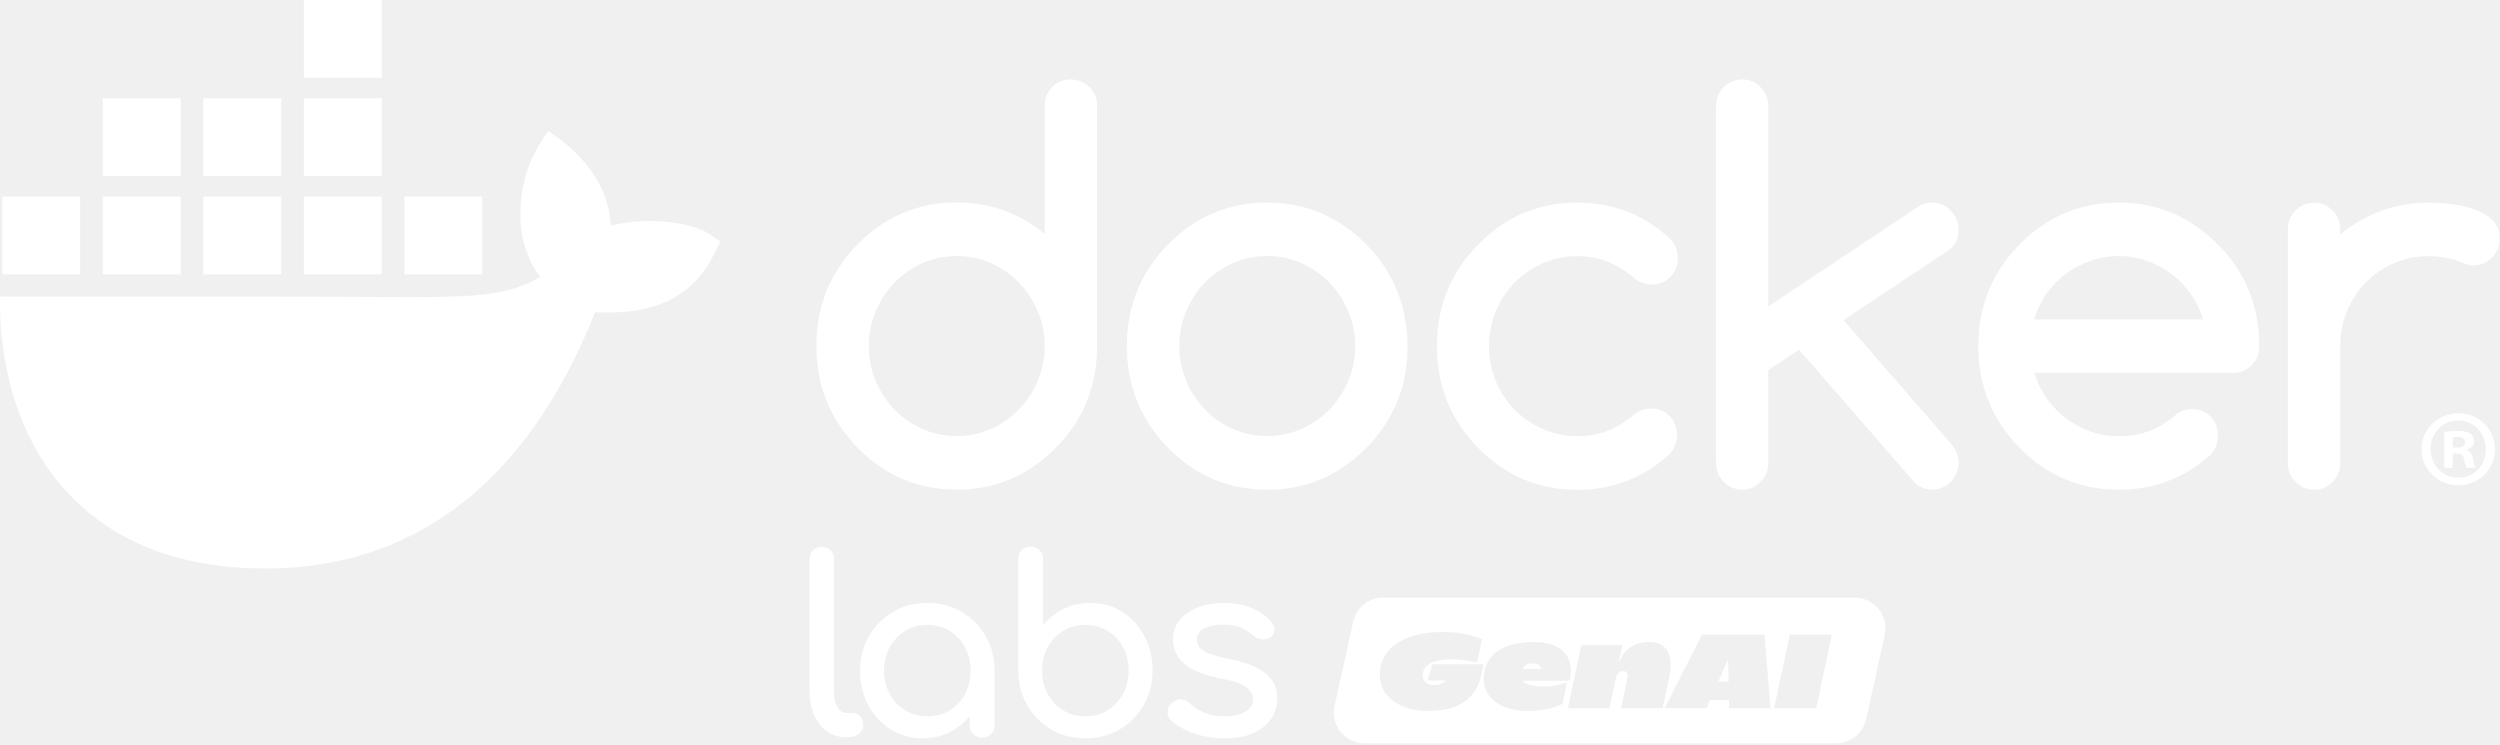
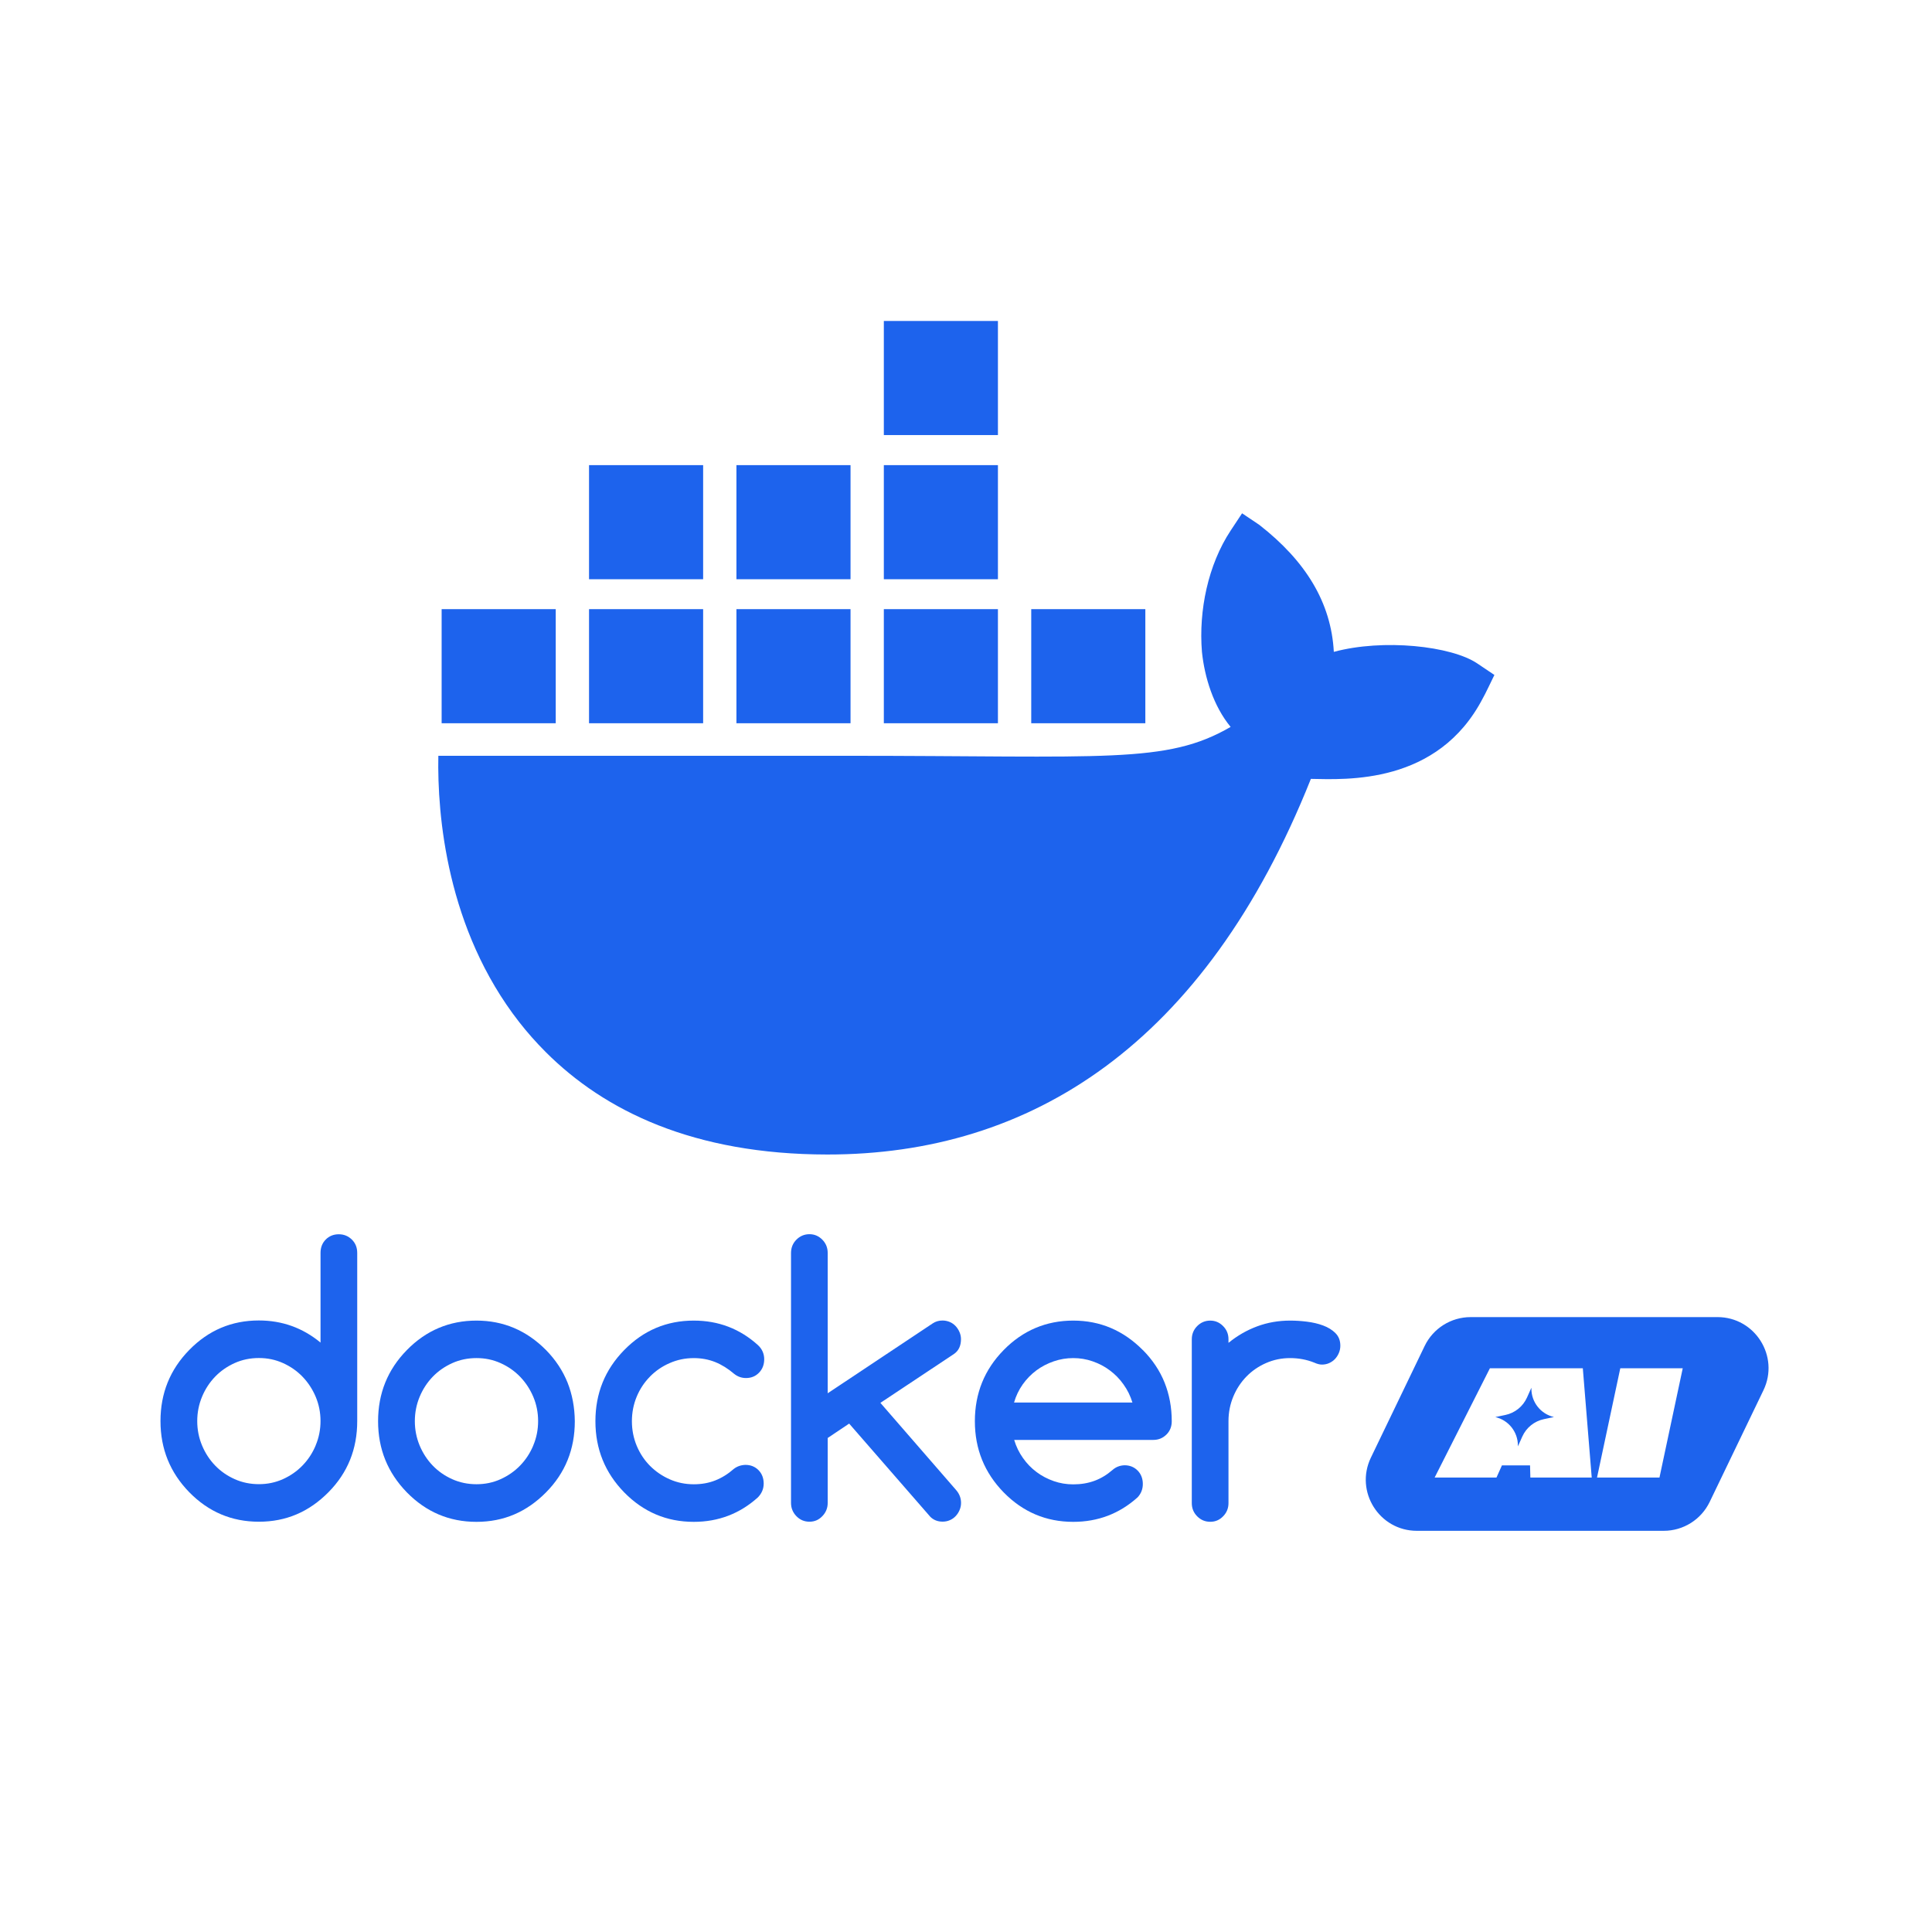
- <svg xmlns="http://www.w3.org/2000/svg" width="544" height="162" viewBox="0 0 544 162" fill="none">
-   <g clip-path="url(#clip0_3306_49602)">
-     <path d="M61.183 42.773H44.252V59.705H61.183V42.773Z" fill="white" />
-     <path d="M83.058 21.391H66.126V38.322H83.058V21.391Z" fill="white" />
-     <path d="M61.183 21.391H44.252V38.322H61.183V21.391Z" fill="white" />
-     <path d="M39.311 42.773H22.379V59.705H39.311V42.773Z" fill="white" />
-     <path d="M132.905 49.11C132.511 41.799 128.738 35.637 121.842 30.26L119.29 28.547L117.588 31.117C114.244 36.194 112.834 42.959 113.333 49.11C113.727 52.899 115.043 57.157 117.588 60.248C108.035 65.79 99.228 64.531 60.228 64.531H0.014C-0.16 73.339 1.254 90.277 12.026 104.068C13.217 105.592 14.52 107.065 15.937 108.484C24.695 117.254 37.928 123.687 57.715 123.703C87.903 123.731 113.766 107.412 129.5 67.96C134.676 68.043 148.343 68.887 155.032 55.964C155.195 55.747 156.733 52.536 156.733 52.536L154.183 50.823C150.34 48.236 140.244 47.131 132.905 49.11Z" fill="white" />
-     <path d="M17.436 42.773H0.504V59.705H17.436V42.773Z" fill="white" />
-     <path d="M39.311 21.391H22.379V38.322H39.311V21.391Z" fill="white" />
-     <path d="M83.058 42.773H66.126V59.705H83.058V42.773Z" fill="white" />
-     <path d="M104.933 42.773H88.001V59.705H104.933V42.773Z" fill="white" />
-     <path d="M83.058 0H66.126V16.932H83.058V0Z" fill="white" />
-     <path d="M536.733 97.96V97.865C537.681 97.58 538.343 96.916 538.343 96.061C538.343 95.301 538.012 94.683 537.583 94.352C537.012 94.021 536.35 93.781 534.877 93.781C533.598 93.781 532.598 93.877 531.89 94.019V101.803H533.694V98.668H534.547C535.544 98.668 536.019 99.051 536.162 99.901C536.397 100.808 536.539 101.517 536.779 101.801H538.725C538.532 101.517 538.39 101.041 538.154 99.855C537.917 98.811 537.488 98.24 536.733 97.958V97.96ZM534.593 97.389H533.74V95.161C533.929 95.112 534.26 95.061 534.735 95.061C535.877 95.061 536.397 95.538 536.397 96.252C536.397 97.058 535.591 97.389 534.593 97.389Z" fill="white" />
-     <path d="M534.929 89.938C530.466 89.938 526.907 93.403 526.907 97.722C526.907 102.04 530.466 105.601 534.929 105.601C539.392 105.601 542.902 102.136 542.902 97.722C542.902 93.308 539.436 89.938 534.929 89.938ZM534.975 103.937C531.463 103.937 528.899 101.185 528.899 97.719C528.899 94.254 531.463 91.501 534.929 91.501C538.394 91.501 540.907 94.303 540.907 97.768C540.907 101.234 538.39 103.937 534.973 103.937H534.975Z" fill="white" />
-     <path d="M208.186 106.542C216.632 106.542 223.74 103.499 229.79 97.39C235.761 91.363 238.726 84.001 238.726 75.301V23.098C238.726 21.431 238.178 20.033 237.059 18.942C235.943 17.852 234.603 17.297 232.997 17.297C231.391 17.297 230.012 17.852 228.937 18.942C227.861 20.033 227.334 21.431 227.334 23.098V50.925C221.81 46.359 215.436 44.057 208.186 44.057C199.758 44.057 192.552 47.101 186.581 53.209C180.61 59.297 177.646 66.661 177.646 75.299C177.646 83.936 180.631 91.279 186.581 97.388C192.55 103.475 199.74 106.54 208.186 106.54V106.542ZM190.559 67.71C191.555 65.323 192.916 63.268 194.619 61.499C196.325 59.73 198.355 58.332 200.669 57.283C203.005 56.234 205.503 55.719 208.202 55.719C210.901 55.719 213.339 56.234 215.674 57.283C218.009 58.332 220.02 59.73 221.745 61.52C223.47 63.31 224.831 65.386 225.826 67.731C226.821 70.097 227.329 72.607 227.329 75.28C227.329 77.953 226.821 80.484 225.826 82.829V82.871C224.831 85.236 223.47 87.313 221.745 89.082C220.02 90.871 217.988 92.27 215.674 93.319C213.339 94.367 210.861 94.882 208.202 94.882C205.543 94.882 203.005 94.367 200.669 93.319C198.334 92.27 196.323 90.871 194.619 89.103C192.913 87.334 191.555 85.257 190.559 82.892C189.564 80.505 189.056 77.976 189.056 75.301C189.056 72.625 189.564 70.097 190.559 67.71Z" fill="white" />
-     <path d="M482.672 53.251L482.632 53.23C476.601 47.143 469.39 44.078 461.027 44.078C452.665 44.078 445.391 47.122 439.42 53.23C433.449 59.318 430.487 66.683 430.487 75.32C430.487 83.957 433.473 91.301 439.42 97.409C445.389 103.497 452.581 106.561 461.027 106.561C468.7 106.561 475.34 104.033 480.987 98.973C482.08 97.822 482.632 96.423 482.632 94.797C482.632 93.17 482.105 91.732 481.026 90.641C479.952 89.55 478.591 88.996 476.966 88.996C475.547 89.038 474.286 89.511 473.212 90.457C471.506 91.937 469.658 93.07 467.649 93.811C465.637 94.552 463.444 94.922 461.051 94.922C458.937 94.922 456.907 94.594 454.98 93.916C453.047 93.237 451.244 92.31 449.638 91.098C448.011 89.884 446.613 88.446 445.415 86.737C444.217 85.05 443.303 83.179 442.695 81.123H485.886C487.487 81.123 488.827 80.568 489.946 79.478C491.064 78.387 491.612 76.989 491.612 75.322C491.612 71.004 490.857 66.993 489.379 63.31C487.897 59.607 485.639 56.255 482.676 53.251H482.672ZM442.648 69.519C443.238 67.482 444.131 65.611 445.329 63.904C446.529 62.217 447.948 60.758 449.573 59.544C451.218 58.33 453.003 57.404 454.975 56.726C456.942 56.048 458.951 55.719 461.027 55.719C463.104 55.719 465.108 56.048 467.054 56.726C469.005 57.404 470.795 58.33 472.396 59.544C474.023 60.758 475.442 62.196 476.64 63.904C477.857 65.592 478.775 67.463 479.404 69.519H442.648Z" fill="white" />
-     <path d="M542.428 47.989H542.447C541.431 46.982 540.151 46.199 538.608 45.623C537.066 45.048 535.381 44.656 533.532 44.43C531.705 44.204 529.978 44.102 528.377 44.102C524.739 44.102 521.329 44.698 518.122 45.892C514.913 47.085 511.949 48.791 509.227 51.012V49.902C509.227 48.297 508.679 46.94 507.56 45.81C506.446 44.679 505.125 44.104 503.563 44.104C502.002 44.104 500.617 44.679 499.503 45.81C498.385 46.94 497.837 48.32 497.837 49.902V100.768C497.837 102.371 498.385 103.73 499.503 104.86C500.617 105.991 501.957 106.566 503.563 106.566C505.169 106.566 506.465 105.991 507.56 104.86C508.679 103.73 509.227 102.35 509.227 100.768V75.325C509.227 72.609 509.735 70.06 510.73 67.673C511.725 65.287 513.086 63.231 514.811 61.462C516.54 59.693 518.57 58.295 520.882 57.286C523.217 56.258 525.697 55.743 528.358 55.743C531.02 55.743 533.532 56.216 535.83 57.141C536.742 57.554 537.536 57.759 538.226 57.759C539.019 57.759 539.769 57.614 540.459 57.307C541.149 56.999 541.759 56.587 542.267 56.053C542.775 55.519 543.179 54.902 543.484 54.181C543.789 53.482 543.952 52.72 543.952 51.897C543.952 50.294 543.444 48.998 542.431 47.989H542.428Z" fill="white" />
-     <path d="M297.345 53.23C291.316 47.143 284.107 44.078 275.74 44.078C267.374 44.078 260.107 47.122 254.136 53.23C248.165 59.318 245.203 66.683 245.203 75.32C245.203 83.957 248.188 91.301 254.136 97.409C260.105 103.497 267.294 106.561 275.74 106.561C284.187 106.561 291.295 103.518 297.345 97.409C303.314 91.382 306.281 84.02 306.281 75.32C306.239 71.001 305.488 67.011 304.027 63.329C302.545 59.647 300.331 56.274 297.347 53.23H297.345ZM293.385 82.827V82.869C292.39 85.234 291.029 87.311 289.305 89.08C287.578 90.87 285.548 92.268 283.233 93.317C280.919 94.365 278.421 94.88 275.761 94.88C273.102 94.88 270.564 94.365 268.229 93.317C265.894 92.268 263.882 90.87 262.179 89.101C260.473 87.332 259.114 85.255 258.119 82.89C257.124 80.503 256.616 77.974 256.616 75.299C256.616 72.623 257.124 70.095 258.119 67.708C259.114 65.322 260.475 63.266 262.179 61.497C263.885 59.728 265.915 58.33 268.229 57.281C270.564 56.232 273.063 55.717 275.761 55.717C278.46 55.717 280.898 56.232 283.233 57.281C285.569 58.33 287.58 59.728 289.305 61.518C291.029 63.308 292.39 65.384 293.385 67.729C294.381 70.095 294.889 72.605 294.889 75.278C294.889 77.951 294.381 80.482 293.385 82.827Z" fill="white" />
-     <path d="M401.161 69.645L424.004 54.466C425.46 53.462 426.171 51.926 426.176 49.861C426.173 49.087 426.01 48.35 425.71 47.658C425.404 46.959 424.999 46.323 424.491 45.787C423.983 45.253 423.374 44.82 422.684 44.533C421.995 44.246 421.242 44.081 420.452 44.081C419.314 44.081 418.298 44.37 417.406 44.966L384.796 66.667V23.143C384.796 21.497 384.248 20.12 383.132 18.987C382.016 17.857 380.696 17.281 379.133 17.281C377.569 17.281 376.189 17.857 375.07 18.987C373.954 20.118 373.406 21.497 373.406 23.143V100.684C373.406 102.287 373.954 103.667 375.07 104.819C376.187 105.97 377.527 106.545 379.133 106.545C380.738 106.545 382.036 105.97 383.132 104.819C384.248 103.667 384.796 102.287 384.796 100.684V80.548L391.457 76.085L416.655 105.024C417.671 106.03 418.951 106.525 420.473 106.525C421.265 106.525 422.016 106.38 422.705 106.072C423.395 105.783 424.006 105.352 424.512 104.819C425.02 104.285 425.425 103.667 425.731 102.947C426.036 102.248 426.197 101.486 426.197 100.726C426.197 99.204 425.67 97.848 424.612 96.654L401.159 69.65L401.161 69.645Z" fill="white" />
-     <path d="M329.631 61.48V61.459C331.376 59.69 333.408 58.292 335.744 57.283C338.079 56.255 340.556 55.74 343.216 55.74C345.611 55.74 347.825 56.152 349.876 56.973C351.906 57.795 353.857 59.01 355.703 60.592C356.798 61.475 358.038 61.928 359.418 61.928C361.063 61.928 362.403 61.373 363.48 60.261C364.557 59.149 365.084 57.751 365.084 56.085C365.084 54.418 364.433 52.875 363.114 51.684C357.509 46.625 350.872 44.094 343.216 44.094C334.788 44.094 327.582 47.138 321.611 53.246C315.642 59.334 312.678 66.698 312.678 75.335C312.678 83.973 315.663 91.316 321.611 97.425C327.58 103.512 334.769 106.577 343.216 106.577C350.851 106.577 357.49 104.048 363.114 98.986C364.312 97.753 364.923 96.334 364.923 94.689C364.923 93.043 364.394 91.624 363.319 90.533C362.243 89.442 360.884 88.888 359.259 88.888C357.88 88.93 356.679 89.34 355.666 90.121C353.838 91.727 351.93 92.917 349.879 93.719C347.849 94.521 345.635 94.912 343.218 94.912C340.559 94.912 338.081 94.397 335.746 93.37C333.411 92.342 331.381 90.943 329.633 89.195C327.887 87.448 326.505 85.35 325.51 82.984C324.515 80.598 324.007 78.048 324.007 75.333C324.007 72.618 324.515 70.068 325.51 67.682C326.505 65.295 327.885 63.24 329.633 61.471L329.631 61.48Z" fill="white" />
-     <path d="M185.46 155.134H184.134C183.355 155.134 182.717 154.71 182.222 153.859C181.726 153.011 181.479 151.932 181.479 150.622V121.639C181.479 120.861 181.232 120.224 180.736 119.728C180.239 119.234 179.603 118.984 178.824 118.984C178.046 118.984 177.407 119.231 176.913 119.728C176.417 120.224 176.17 120.861 176.17 121.639V150.622C176.17 152.533 176.506 154.223 177.179 155.691C177.85 157.16 178.79 158.318 179.992 159.169C181.195 160.017 182.574 160.443 184.134 160.443H184.241C185.304 160.443 186.168 160.196 186.842 159.7C187.513 159.206 187.851 158.567 187.851 157.789C187.851 157.01 187.629 156.374 187.187 155.878C186.744 155.384 186.168 155.134 185.462 155.134H185.46Z" fill="white" />
-     <path d="M209.242 133.132C207.046 131.841 204.571 131.195 201.809 131.195C199.048 131.195 196.563 131.841 194.351 133.132C192.14 134.423 190.387 136.185 189.096 138.413C187.805 140.644 187.159 143.156 187.159 145.95C187.159 148.745 187.751 151.25 188.937 153.462C190.124 155.674 191.741 157.426 193.794 158.717C195.845 160.009 198.164 160.654 200.749 160.654C203.334 160.654 205.65 160.009 207.703 158.717C208.964 157.923 210.06 156.955 210.994 155.813V157.787C210.994 158.566 211.251 159.211 211.763 159.724C212.276 160.237 212.922 160.493 213.7 160.493C214.478 160.493 215.124 160.237 215.637 159.724C216.149 159.211 216.406 158.566 216.406 157.787V145.95C216.406 143.156 215.76 140.641 214.469 138.413C213.178 136.183 211.435 134.423 209.242 133.132ZM206.641 154.578C205.224 155.445 203.616 155.879 201.809 155.879C200.003 155.879 198.439 155.445 197.006 154.578C195.573 153.711 194.44 152.527 193.608 151.022C192.776 149.518 192.361 147.829 192.361 145.953C192.361 144.077 192.776 142.336 193.608 140.83C194.44 139.327 195.573 138.14 197.006 137.274C198.439 136.407 200.04 135.973 201.809 135.973C203.578 135.973 205.224 136.407 206.641 137.274C208.055 138.14 209.169 139.327 209.985 140.83C210.798 142.336 211.206 144.042 211.206 145.953C211.206 147.864 210.798 149.518 209.985 151.022C209.172 152.527 208.055 153.711 206.641 154.578Z" fill="white" />
-     <path d="M244.168 133.131C242.114 131.84 239.798 131.194 237.213 131.194C235.125 131.194 233.204 131.628 231.454 132.495C229.701 133.362 228.208 134.539 226.968 136.026V121.693C226.968 120.879 226.721 120.224 226.224 119.728C225.728 119.234 225.073 118.984 224.26 118.984C223.446 118.984 222.836 119.231 222.323 119.728C221.81 120.224 221.554 120.879 221.554 121.693V145.898C221.589 148.695 222.244 151.207 223.518 153.435C224.793 155.666 226.525 157.425 228.72 158.716C230.913 160.008 233.391 160.653 236.153 160.653C238.914 160.653 241.443 160.008 243.636 158.716C245.829 157.425 247.573 155.663 248.864 153.435C250.155 151.205 250.8 148.693 250.8 145.898C250.8 143.104 250.208 140.598 249.022 138.387C247.836 136.175 246.216 134.425 244.165 133.131H244.168ZM244.354 150.995C243.522 152.517 242.399 153.71 240.984 154.577C239.567 155.444 237.959 155.878 236.153 155.878C234.346 155.878 232.783 155.444 231.349 154.577C229.916 153.71 228.793 152.517 227.979 150.995C227.166 149.473 226.758 147.774 226.758 145.898C226.758 144.022 227.163 142.288 227.979 140.801C228.793 139.314 229.916 138.14 231.349 137.27C232.783 136.403 234.384 135.97 236.153 135.97C237.922 135.97 239.567 136.403 240.984 137.27C242.399 138.137 243.522 139.314 244.354 140.801C245.186 142.288 245.601 143.987 245.601 145.898C245.601 147.809 245.184 149.473 244.354 150.995Z" fill="white" />
-     <path d="M273.601 145.363C272.06 144.55 269.965 143.876 267.311 143.347C265.4 142.958 263.948 142.559 262.957 142.154C261.967 141.748 261.302 141.287 260.967 140.774C260.631 140.261 260.463 139.686 260.463 139.049C260.463 138.024 261.002 137.246 262.083 136.714C263.162 136.183 264.481 135.917 266.038 135.917C267.383 135.917 268.567 136.076 269.595 136.395C270.62 136.714 271.576 137.297 272.461 138.147C272.993 138.644 273.648 138.963 274.426 139.103C275.204 139.245 275.876 139.122 276.442 138.732C277.008 138.308 277.309 137.786 277.344 137.166C277.379 136.546 277.148 135.954 276.654 135.388C275.594 134.078 274.158 133.053 272.354 132.309C270.55 131.566 268.478 131.195 266.143 131.195C264.339 131.195 262.603 131.487 260.941 132.072C259.277 132.654 257.916 133.54 256.853 134.726C255.793 135.912 255.261 137.406 255.261 139.213C255.261 141.266 256.066 143 257.676 144.414C259.286 145.831 261.878 146.892 265.453 147.6C268.213 148.097 270.114 148.733 271.158 149.511C272.203 150.29 272.706 151.21 272.671 152.271C272.636 153.334 272.079 154.201 271 154.872C269.921 155.545 268.355 155.881 266.301 155.881C264.672 155.881 263.197 155.59 261.869 155.005C260.543 154.422 259.578 153.793 258.976 153.122C258.48 152.59 257.888 152.28 257.198 152.192C256.508 152.103 255.809 152.343 255.101 152.909C254.499 153.369 254.154 153.963 254.066 154.688C253.977 155.413 254.199 156.06 254.73 156.624C255.898 157.792 257.534 158.757 259.641 159.517C261.745 160.279 264.036 160.659 266.514 160.659C268.991 160.659 271.124 160.27 272.804 159.491C274.484 158.713 275.759 157.669 276.626 156.359C277.493 155.049 277.927 153.581 277.927 151.954C277.927 150.539 277.589 149.292 276.917 148.211C276.244 147.132 275.139 146.186 273.601 145.37V145.363Z" fill="white" />
-     <path d="M373.888 148.323H376.154L376.039 143.469L373.888 148.323Z" fill="white" />
-     <path d="M335.207 145.047C335.077 144.802 334.872 144.623 334.59 144.508C334.308 144.394 333.975 144.336 333.595 144.336C333.152 144.336 332.763 144.397 332.427 144.52C332.091 144.641 331.828 144.821 331.637 145.058C331.516 145.21 331.427 145.382 331.364 145.573H335.336C335.326 145.373 335.289 145.196 335.21 145.047H335.207Z" fill="white" />
-     <path d="M403.629 130.047H300.952C297.831 130.047 295.13 132.217 294.457 135.265L290.399 153.66C289.483 157.811 292.643 161.743 296.894 161.743H399.571C402.692 161.743 405.393 159.573 406.067 156.525L410.124 138.129C411.04 133.979 407.88 130.047 403.629 130.047ZM320.303 151.199C319.319 152.383 318.035 153.26 316.458 153.833C314.877 154.406 312.98 154.691 310.769 154.691C308.557 154.691 306.678 154.339 305.091 153.637C303.504 152.936 302.299 151.992 301.474 150.81C300.649 149.629 300.239 148.319 300.239 146.883C300.239 144.807 300.845 143.068 302.059 141.663C303.273 140.26 304.916 139.218 306.993 138.537C309.07 137.859 311.419 137.519 314.045 137.519C315.709 137.519 317.213 137.656 318.555 137.931C319.897 138.206 321.203 138.589 322.47 139.076L321.417 144.159C320.441 143.93 319.529 143.758 318.681 143.644C317.833 143.529 316.854 143.471 315.74 143.471C314.565 143.471 313.519 143.585 312.603 143.814C311.687 144.042 310.955 144.417 310.405 144.935C309.855 145.454 309.58 146.126 309.58 146.948C309.58 147.345 309.675 147.703 309.867 148.025C310.058 148.347 310.335 148.598 310.703 148.78C311.069 148.964 311.505 149.055 312.008 149.055C312.435 149.055 312.817 149.018 313.153 148.941C313.488 148.864 313.775 148.755 314.01 148.61C314.246 148.466 314.449 148.286 314.616 148.072H310.633L311.71 144.546H322.86L322.38 146.697C321.983 148.512 321.291 150.013 320.308 151.195L320.303 151.199ZM340.004 153.18C338.997 153.637 337.866 154.005 336.615 154.28C335.363 154.555 333.988 154.693 332.494 154.693C330.495 154.693 328.765 154.395 327.309 153.8C325.852 153.206 324.745 152.381 323.99 151.328C323.235 150.274 322.857 149.083 322.857 147.757C322.857 145.956 323.323 144.452 324.253 143.247C325.183 142.042 326.47 141.15 328.111 140.57C329.751 139.989 331.632 139.7 333.753 139.7C335.662 139.7 337.256 140.01 338.538 140.628C339.819 141.245 340.735 142.147 341.285 143.329C341.835 144.513 341.964 145.935 341.675 147.599L341.584 148.125H331.271C331.271 148.125 331.278 148.132 331.28 148.137C331.693 148.573 332.31 148.89 333.135 149.088C333.96 149.286 334.914 149.386 335.997 149.386C336.974 149.386 337.883 149.298 338.722 149.123C339.561 148.948 340.325 148.715 341.01 148.424L340.004 153.185V153.18ZM352.754 154.117L354.083 147.937C354.16 147.54 354.19 147.205 354.174 146.93C354.157 146.655 354.071 146.438 353.91 146.277C353.749 146.116 353.502 146.037 353.167 146.037C352.831 146.037 352.584 146.105 352.377 146.242C352.172 146.38 352.001 146.585 351.873 146.86C351.743 147.135 351.633 147.487 351.542 147.913L351.538 147.906L350.214 154.12H341.171L344.101 140.383H353.029L352.249 144.075C352.465 143.637 352.691 143.233 352.927 142.867C353.621 141.791 354.453 140.994 355.423 140.474C356.392 139.954 357.548 139.696 358.891 139.696C360.112 139.696 361.107 139.982 361.879 140.553C362.65 141.127 363.153 142.01 363.389 143.21C363.624 144.408 363.552 145.909 363.172 147.708L361.799 154.12H352.757L352.754 154.117ZM376.268 154.117L376.221 152.332H372.101L371.299 154.117H362.233L370.339 138.09H383.961L385.266 154.117H376.268ZM395.201 154.117H386.045L389.457 138.09H398.613L395.201 154.117Z" fill="white" />
+ <svg xmlns="http://www.w3.org/2000/svg" width="313" height="313" viewBox="0 0 313 313" fill="none">
+   <rect width="313" height="313" fill="white" />
+   <path d="M137.793 98.687H119.308V117.172H137.793V98.687Z" fill="#1D63ED" />
+   <path d="M161.673 75.356H143.189V93.841H161.673V75.356Z" fill="#1D63ED" />
+   <path d="M137.793 75.356H119.308V93.841H137.793V75.356Z" fill="#1D63ED" />
+   <path d="M113.914 98.687H95.429V117.172H113.914V98.687Z" fill="#1D63ED" />
+   <path d="M216.091 105.607C215.661 97.626 211.542 90.898 204.013 85.029L201.227 83.159L199.37 85.965C195.719 91.507 194.179 98.893 194.724 105.607C195.154 109.744 196.591 114.393 199.37 117.766C188.941 123.817 179.326 122.443 136.749 122.443H71.015C70.824 132.058 72.368 150.55 84.128 165.604C85.428 167.268 86.85 168.876 88.397 170.426C97.959 180 112.405 187.022 134.007 187.04C166.963 187.071 195.197 169.255 212.374 126.185C218.025 126.277 232.944 127.198 240.247 113.09C240.425 112.853 242.104 109.347 242.104 109.347L239.321 107.477C235.125 104.653 224.103 103.447 216.091 105.607Z" fill="#1D63ED" />
+   <path d="M90.034 98.687H71.549V117.172H90.034V98.687Z" fill="#1D63ED" />
+   <path d="M113.914 75.356H95.429V93.841H113.914V75.356Z" fill="#1D63ED" />
+   <path d="M161.673 98.687H143.189V117.172H161.673V98.687Z" fill="#1D63ED" />
+   <path d="M185.554 98.687H167.069V117.172H185.554V98.687Z" fill="#1D63ED" />
+   <path d="M161.673 52H143.189V70.484H161.673V52Z" fill="#1D63ED" />
+   <path d="M41.936 246.532C46.344 246.532 50.053 244.943 53.21 241.756C56.326 238.611 57.873 234.769 57.873 230.229V202.989C57.873 202.119 57.587 201.39 57.003 200.821C56.421 200.251 55.721 199.962 54.883 199.962C54.045 199.962 53.325 200.251 52.765 200.821C52.203 201.39 51.928 202.119 51.928 202.989V217.51C49.046 215.127 45.72 213.926 41.936 213.926C37.539 213.926 33.779 215.514 30.663 218.702C27.547 221.878 26 225.721 26 230.228C26 234.735 27.558 238.567 30.663 241.755C33.777 244.931 37.529 246.531 41.936 246.531V246.532ZM32.739 226.268C33.258 225.023 33.968 223.95 34.857 223.027C35.747 222.104 36.807 221.375 38.014 220.827C39.233 220.28 40.537 220.011 41.945 220.011C43.353 220.011 44.625 220.28 45.844 220.827C47.062 221.375 48.112 222.104 49.012 223.038C49.912 223.972 50.622 225.056 51.141 226.279C51.661 227.514 51.926 228.824 51.926 230.218C51.926 231.613 51.661 232.934 51.141 234.158V234.179C50.622 235.414 49.912 236.497 49.012 237.42C48.112 238.354 47.051 239.084 45.844 239.631C44.625 240.179 43.333 240.447 41.945 240.447C40.557 240.447 39.233 240.179 38.014 239.631C36.796 239.084 35.746 238.354 34.857 237.431C33.967 236.508 33.258 235.425 32.739 234.19C32.219 232.945 31.954 231.626 31.954 230.229C31.954 228.833 32.219 227.514 32.739 226.268Z" fill="#1D63ED" />
+   <path d="M185.168 218.734L185.147 218.723C182 215.547 178.237 213.947 173.874 213.947C169.51 213.947 165.714 215.536 162.599 218.723C159.483 221.9 157.937 225.743 157.937 230.25C157.937 234.757 159.495 238.589 162.599 241.776C165.713 244.953 169.466 246.552 173.874 246.552C177.877 246.552 181.342 245.233 184.289 242.592C184.859 241.992 185.147 241.262 185.147 240.413C185.147 239.564 184.872 238.814 184.309 238.245C183.749 237.676 183.038 237.386 182.191 237.386C181.45 237.408 180.792 237.655 180.232 238.149C179.341 238.921 178.377 239.512 177.329 239.899C176.279 240.285 175.135 240.479 173.886 240.479C172.783 240.479 171.723 240.307 170.718 239.953C169.71 239.599 168.768 239.115 167.93 238.483C167.081 237.849 166.352 237.099 165.727 236.208C165.102 235.327 164.625 234.351 164.307 233.278H186.845C187.68 233.278 188.38 232.989 188.963 232.419C189.547 231.85 189.833 231.121 189.833 230.251C189.833 227.997 189.439 225.904 188.668 223.983C187.895 222.051 186.716 220.302 185.17 218.734H185.168ZM164.283 227.223C164.591 226.16 165.057 225.183 165.682 224.293C166.308 223.413 167.049 222.651 167.896 222.018C168.755 221.384 169.686 220.901 170.715 220.547C171.742 220.193 172.79 220.022 173.874 220.022C174.957 220.022 176.003 220.193 177.019 220.547C178.036 220.901 178.97 221.384 179.806 222.018C180.655 222.651 181.395 223.402 182.021 224.293C182.655 225.174 183.135 226.15 183.463 227.223H164.283Z" fill="#1D63ED" />
+   <path d="M216.35 215.976H216.359C215.829 215.451 215.162 215.042 214.356 214.741C213.551 214.441 212.672 214.237 211.708 214.119C210.754 214.001 209.853 213.947 209.018 213.947C207.119 213.947 205.34 214.259 203.667 214.881C201.992 215.504 200.445 216.394 199.025 217.553V216.974C199.025 216.136 198.739 215.429 198.155 214.839C197.574 214.249 196.884 213.949 196.069 213.949C195.255 213.949 194.532 214.249 193.951 214.839C193.367 215.429 193.081 216.149 193.081 216.974V243.517C193.081 244.353 193.367 245.062 193.951 245.652C194.532 246.242 195.231 246.542 196.069 246.542C196.907 246.542 197.583 246.242 198.155 245.652C198.739 245.062 199.025 244.342 199.025 243.517V230.24C199.025 228.823 199.29 227.493 199.809 226.247C200.328 225.002 201.039 223.929 201.938 223.006C202.841 222.083 203.9 221.354 205.107 220.827C206.325 220.291 207.619 220.022 209.008 220.022C210.397 220.022 211.708 220.269 212.907 220.752C213.382 220.967 213.797 221.074 214.157 221.074C214.571 221.074 214.962 220.999 215.322 220.838C215.682 220.677 216.001 220.462 216.266 220.184C216.531 219.905 216.741 219.583 216.901 219.207C217.06 218.842 217.145 218.445 217.145 218.015C217.145 217.179 216.88 216.502 216.351 215.976H216.35Z" fill="#1D63ED" />
+   <path d="M88.461 218.723C85.315 215.547 81.553 213.947 77.187 213.947C72.821 213.947 69.029 215.536 65.914 218.723C62.798 221.9 61.252 225.743 61.252 230.25C61.252 234.757 62.81 238.589 65.914 241.776C69.028 244.953 72.78 246.552 77.187 246.552C81.595 246.552 85.304 244.964 88.461 241.776C91.576 238.631 93.124 234.79 93.124 230.25C93.102 227.996 92.71 225.914 91.948 223.993C91.174 222.071 90.019 220.311 88.462 218.723H88.461ZM86.395 234.167V234.189C85.875 235.423 85.165 236.507 84.265 237.43C83.364 238.364 82.305 239.094 81.097 239.641C79.89 240.188 78.586 240.457 77.198 240.457C75.811 240.457 74.486 240.188 73.268 239.641C72.049 239.094 71 238.364 70.111 237.441C69.22 236.518 68.511 235.434 67.992 234.2C67.473 232.954 67.208 231.635 67.208 230.239C67.208 228.843 67.473 227.523 67.992 226.278C68.511 225.032 69.222 223.96 70.111 223.037C71.001 222.114 72.06 221.384 73.268 220.837C74.486 220.29 75.79 220.021 77.198 220.021C78.607 220.021 79.879 220.29 81.097 220.837C82.316 221.384 83.365 222.114 84.265 223.048C85.165 223.982 85.875 225.065 86.395 226.289C86.914 227.523 87.179 228.833 87.179 230.228C87.179 231.623 86.914 232.944 86.395 234.167Z" fill="#1D63ED" />
+   <path d="M142.634 227.274L154.554 219.354C155.314 218.829 155.685 218.028 155.687 216.95C155.686 216.547 155.601 216.162 155.444 215.801C155.285 215.436 155.073 215.104 154.808 214.825C154.543 214.546 154.225 214.32 153.865 214.17C153.506 214.021 153.113 213.934 152.7 213.934C152.107 213.934 151.577 214.085 151.111 214.397L134.095 225.72V203.009C134.095 202.15 133.809 201.431 133.226 200.84C132.644 200.25 131.955 199.95 131.139 199.95C130.323 199.95 129.603 200.25 129.02 200.84C128.437 201.43 128.151 202.15 128.151 203.009V243.471C128.151 244.308 128.437 245.028 129.02 245.628C129.602 246.229 130.302 246.529 131.139 246.529C131.977 246.529 132.655 246.229 133.226 245.628C133.809 245.028 134.095 244.308 134.095 243.471V232.963L137.57 230.634L150.719 245.735C151.25 246.261 151.917 246.519 152.711 246.519C153.125 246.519 153.516 246.443 153.876 246.283C154.236 246.132 154.555 245.907 154.819 245.628C155.084 245.35 155.296 245.028 155.455 244.652C155.614 244.287 155.698 243.889 155.698 243.493C155.698 242.699 155.423 241.991 154.871 241.368L142.633 227.277L142.634 227.274Z" fill="#1D63ED" />
+   <path d="M105.308 223.02V223.009C106.219 222.086 107.28 221.356 108.498 220.83C109.717 220.293 111.01 220.024 112.397 220.024C113.647 220.024 114.803 220.24 115.873 220.668C116.932 221.097 117.95 221.731 118.913 222.556C119.485 223.017 120.132 223.253 120.852 223.253C121.711 223.253 122.41 222.964 122.972 222.384C123.533 221.804 123.808 221.074 123.808 220.204C123.808 219.335 123.469 218.53 122.781 217.908C119.856 215.268 116.392 213.947 112.397 213.947C108 213.947 104.239 215.536 101.124 218.723C98.009 221.9 96.462 225.743 96.462 230.25C96.462 234.757 98.02 238.589 101.124 241.776C104.238 244.953 107.99 246.552 112.397 246.552C116.381 246.552 119.846 245.233 122.781 242.591C123.406 241.948 123.724 241.207 123.724 240.349C123.724 239.49 123.448 238.749 122.888 238.18C122.326 237.611 121.617 237.322 120.769 237.322C120.049 237.344 119.423 237.558 118.894 237.965C117.94 238.803 116.944 239.424 115.874 239.843C114.815 240.261 113.66 240.465 112.399 240.465C111.011 240.465 109.718 240.197 108.5 239.66C107.281 239.124 106.222 238.394 105.31 237.482C104.399 236.57 103.678 235.476 103.158 234.241C102.639 232.996 102.374 231.665 102.374 230.249C102.374 228.832 102.639 227.501 103.158 226.256C103.678 225.011 104.397 223.938 105.31 223.015L105.308 223.02Z" fill="#1D63ED" />
+   <g clip-path="url(#clip0_6403_12547)">
+     <path d="M248.098 224.922V224.822L247.386 226.412C246.735 227.865 245.427 228.916 243.869 229.24L242.254 229.576C244.414 230.073 245.937 232.01 245.911 234.228V234.327L246.623 232.737C247.274 231.285 248.582 230.234 250.14 229.91L251.755 229.573C249.595 229.076 248.072 227.14 248.098 224.922Z" fill="#1D63ED" />
+     <path d="M278.241 213.383H238.253C235.076 213.383 232.181 215.204 230.803 218.067L222.096 236.147C219.451 241.638 223.452 248.005 229.546 248.005H269.534C272.711 248.005 275.606 246.184 276.984 243.321L285.691 225.238C288.336 219.746 284.335 213.38 278.241 213.38V213.383ZM247.931 239.372L247.88 237.4H243.328L242.443 239.372H232.425L241.379 221.667H256.429L257.872 239.372H247.931ZM268.848 239.372H258.731L262.501 221.667H272.618L268.848 239.372Z" fill="#1D63ED" />
  </g>
  <defs>
-     <clipPath id="clip0_3306_49602">
-       <rect width="543.95" height="161.746" fill="white" />
+     <clipPath id="clip0_6403_12547">
+       <rect width="65.252" height="34.622" fill="white" transform="translate(221.266 213.378)" />
    </clipPath>
  </defs>
</svg>
